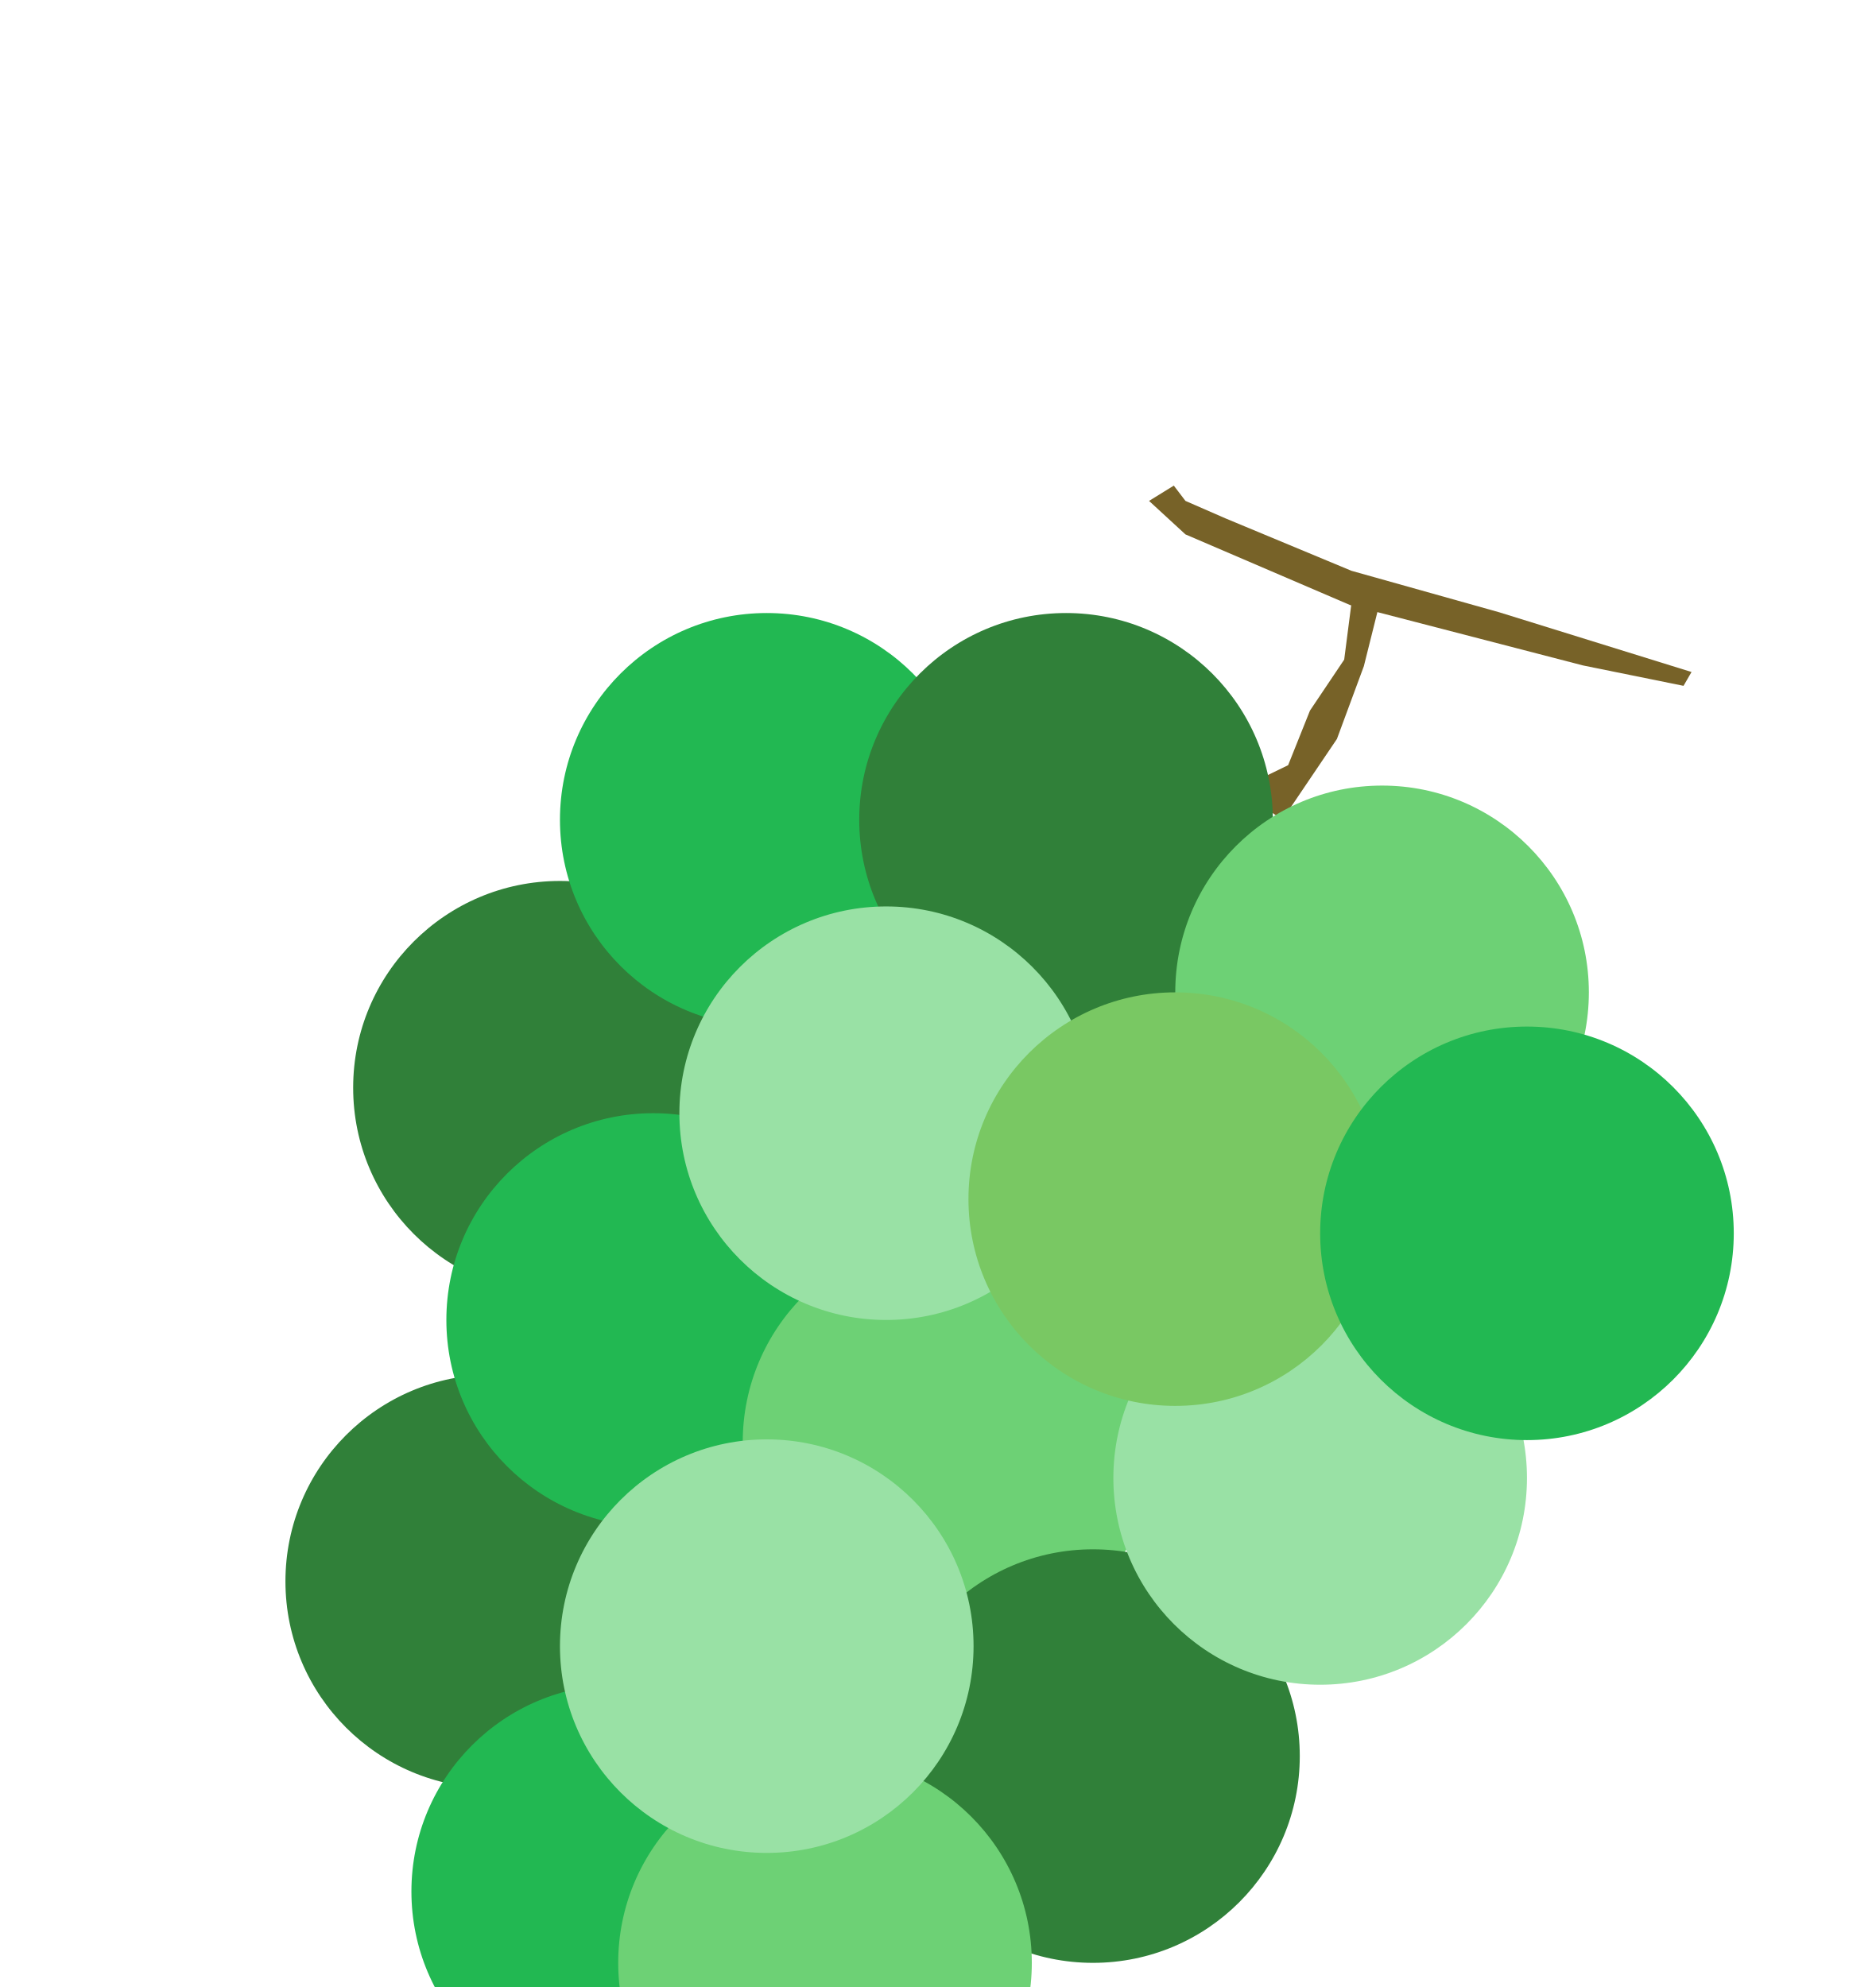
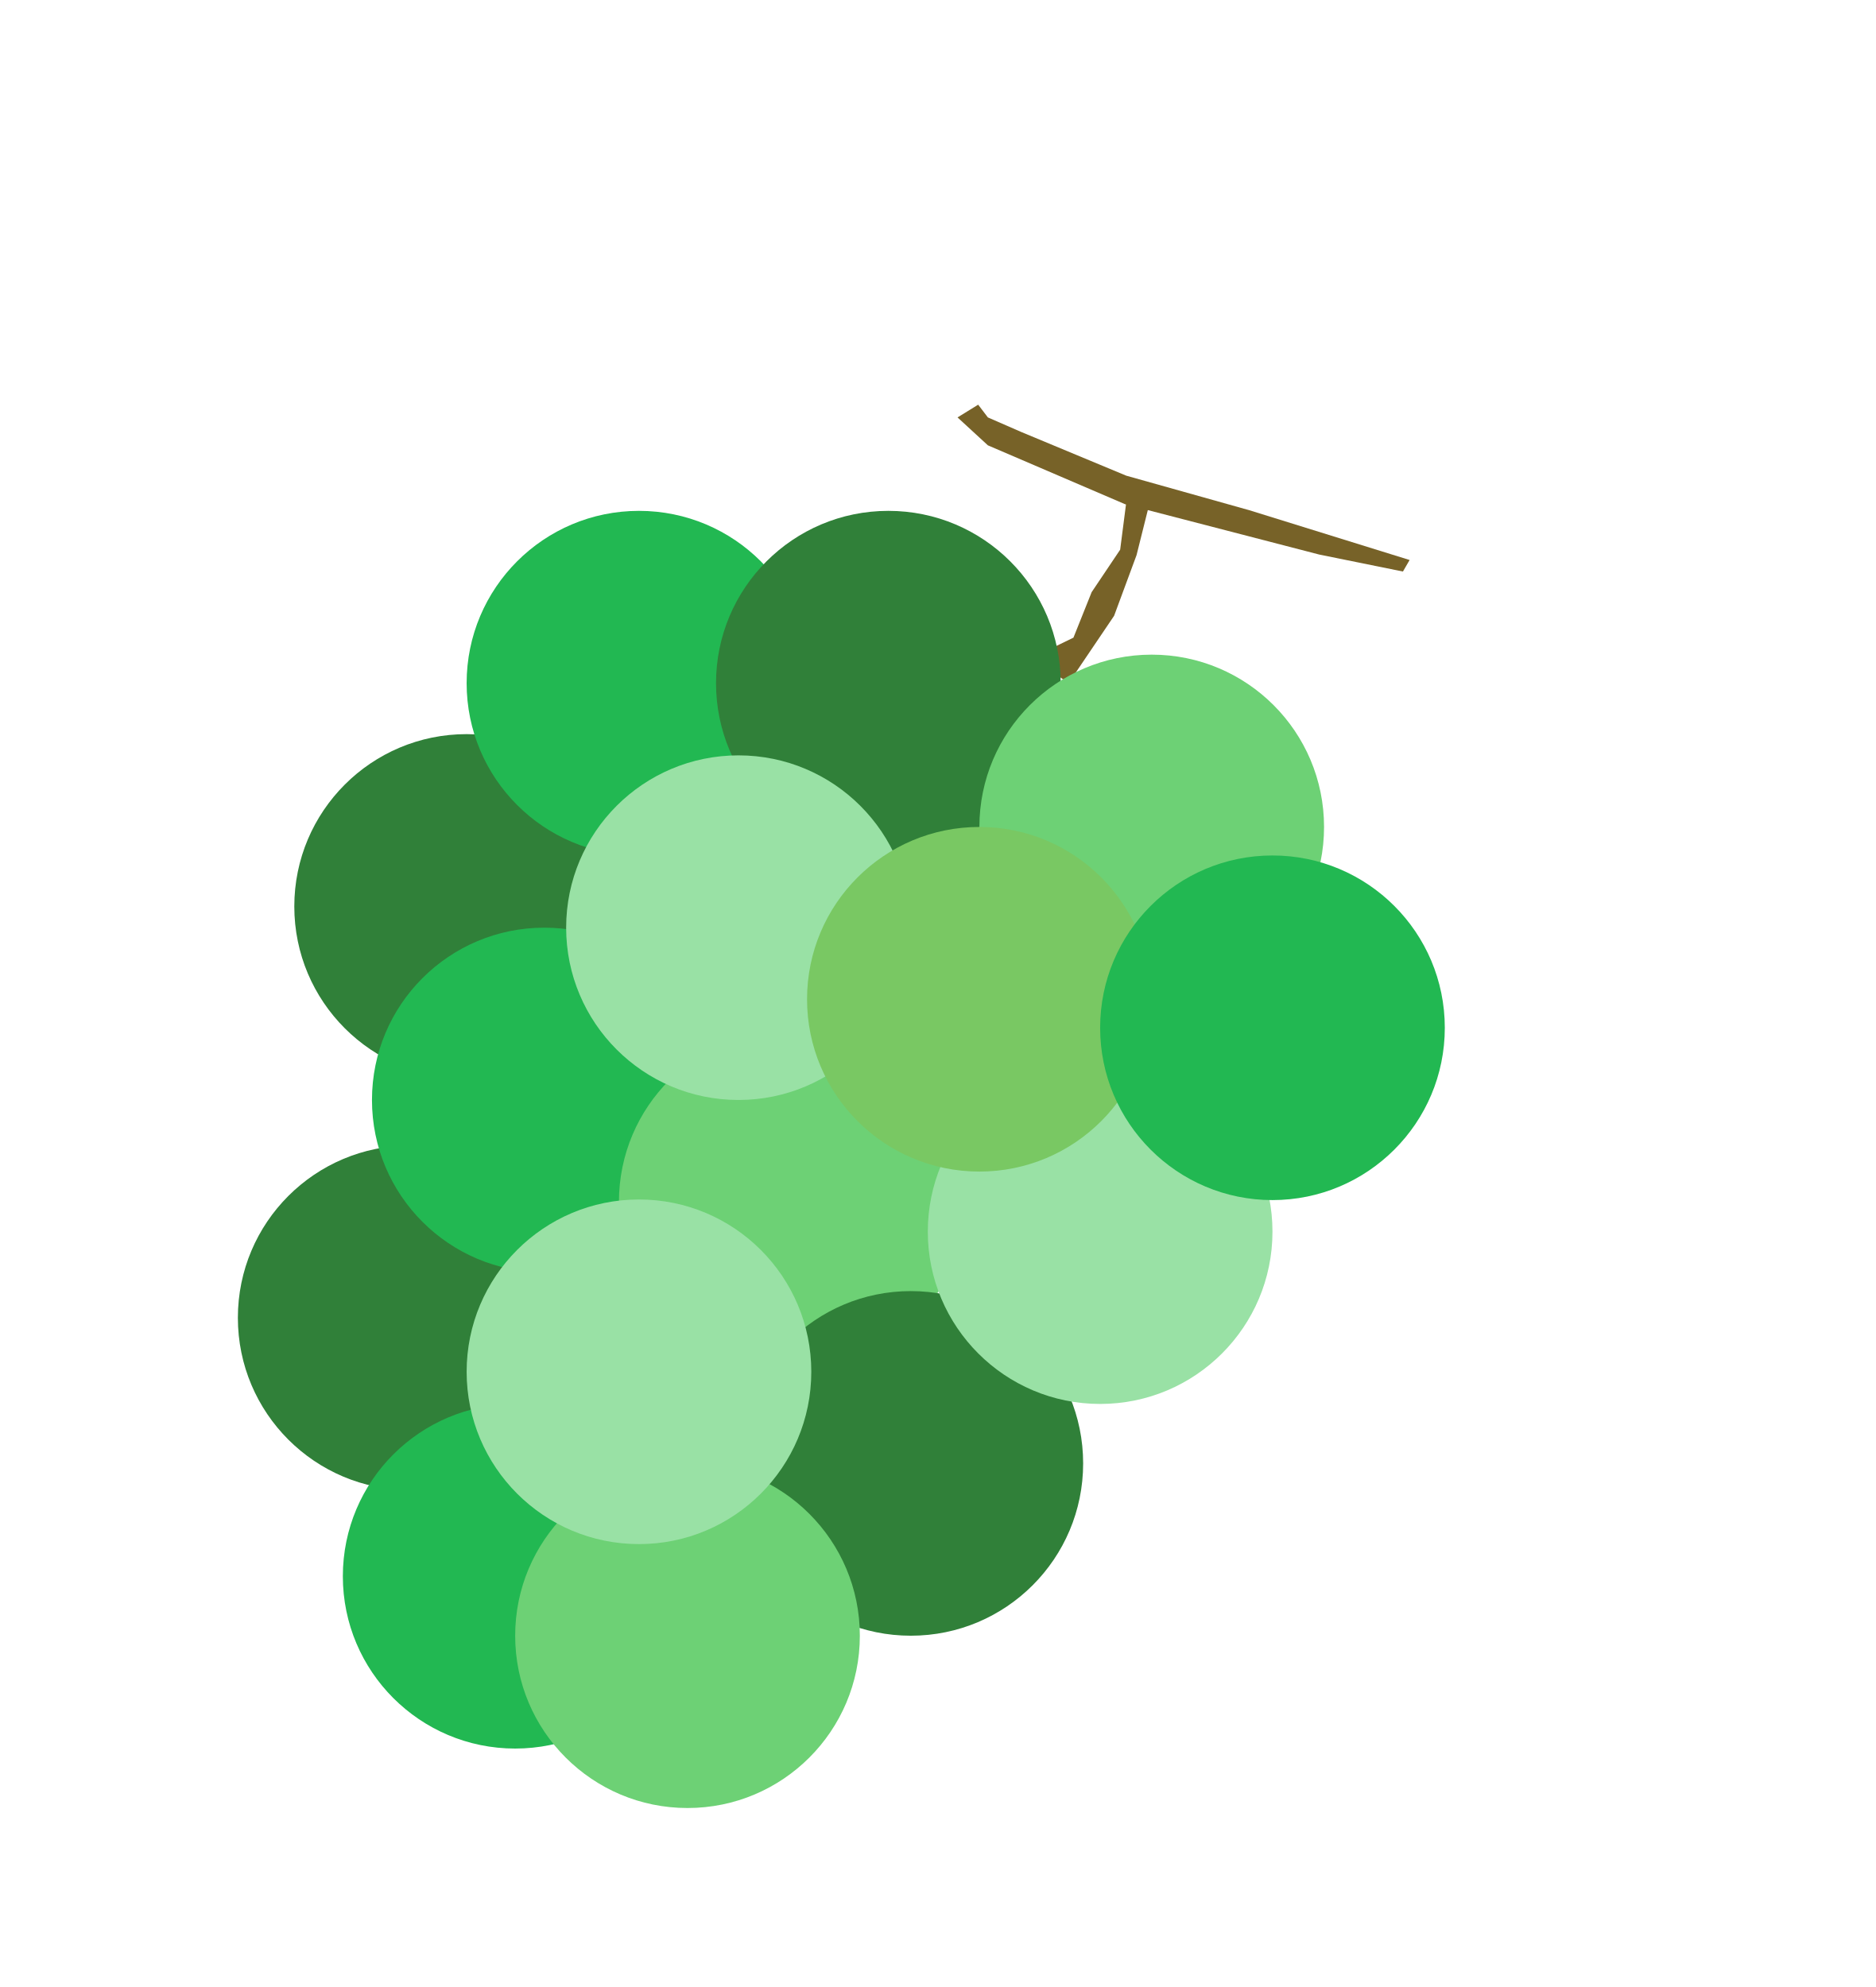
<svg xmlns="http://www.w3.org/2000/svg" id="Grapes" version="1.1" viewBox="0 0 309.1 327.5">
  <defs>
    <style>
      .st0 {
        fill:rgb(109, 209, 117);
      }

      .st1 {
        fill:rgb(121, 200, 99);
      }

      .st2 {
        fill:rgb(153, 225, 165);
      }

      .st3 {
        fill: #776228;
      }

      .st4 {
        fill:rgb(34, 184, 82);
      }

      .st5 {
        fill:rgb(48, 128, 57);
      }
- 
-       #Grapes {
-         transform: scale(1.2);
-         transform-origin: center;
-       }
- 
-        #one_grape, #branch {
-         transition: all 0.8s ease;
-       }
- 
-       #Grapes:hover #one_grape {
-         transform: translate(40px);
-       }
- 
-       #Grapes:hover #branch {
-         transform: translateY(-10px);
-       }
- 
-       </style>
+     </style>
  </defs>
  <g id="Layer_1">
    <g id="branch">
      <polygon class="st3" points="157.8 68.8 162.8 73.4 185.4 83.1 217.4 91.4 231.2 94.2 232.3 92.3 205.9 84.1 185.6 78.4 168.3 71.2 162.8 68.8 161.2 66.7 157.8 68.8" />
      <polygon class="st3" points="176.1 112.6 183.6 101.5 187.3 91.5 189.8 81.5 185.9 80.5 184.6 90.6 179.9 97.6 176.9 105.1 170.1 108.4 176.1 112.6" />
    </g>
    <g id="grape">
      <circle class="st5" cx="67.6" cy="217.2" r="28.4" />
      <circle class="st5" cx="76.9" cy="149.4" r="28.4" />
      <circle class="st4" cx="89.7" cy="181.3" r="28.4" />
      <circle class="st0" cx="130.4" cy="198.1" r="28.4" />
      <circle class="st5" cx="150.1" cy="241.2" r="28.4" />
      <circle class="st4" cx="105.3" cy="112.6" r="28.4" />
      <circle class="st5" cx="146.4" cy="112.6" r="28.4" />
      <circle class="st2" cx="121.7" cy="152.9" r="28.4" />
      <circle class="st0" cx="189.8" cy="136.3" r="28.4" />
      <circle class="st2" cx="181.3" cy="203" r="28.4" />
      <circle class="st4" cx="84.9" cy="259.8" r="28.4" />
      <circle class="st0" cx="113.3" cy="269.6" r="28.4" />
      <circle class="st1" cx="161.4" cy="164.7" r="28.4" />
      <circle class="st2" cx="105.3" cy="226.1" r="28.4" />
    </g>
    <circle id="one_grape" class="st4" cx="209.7" cy="169.4" r="28.4" />
  </g>
</svg>
